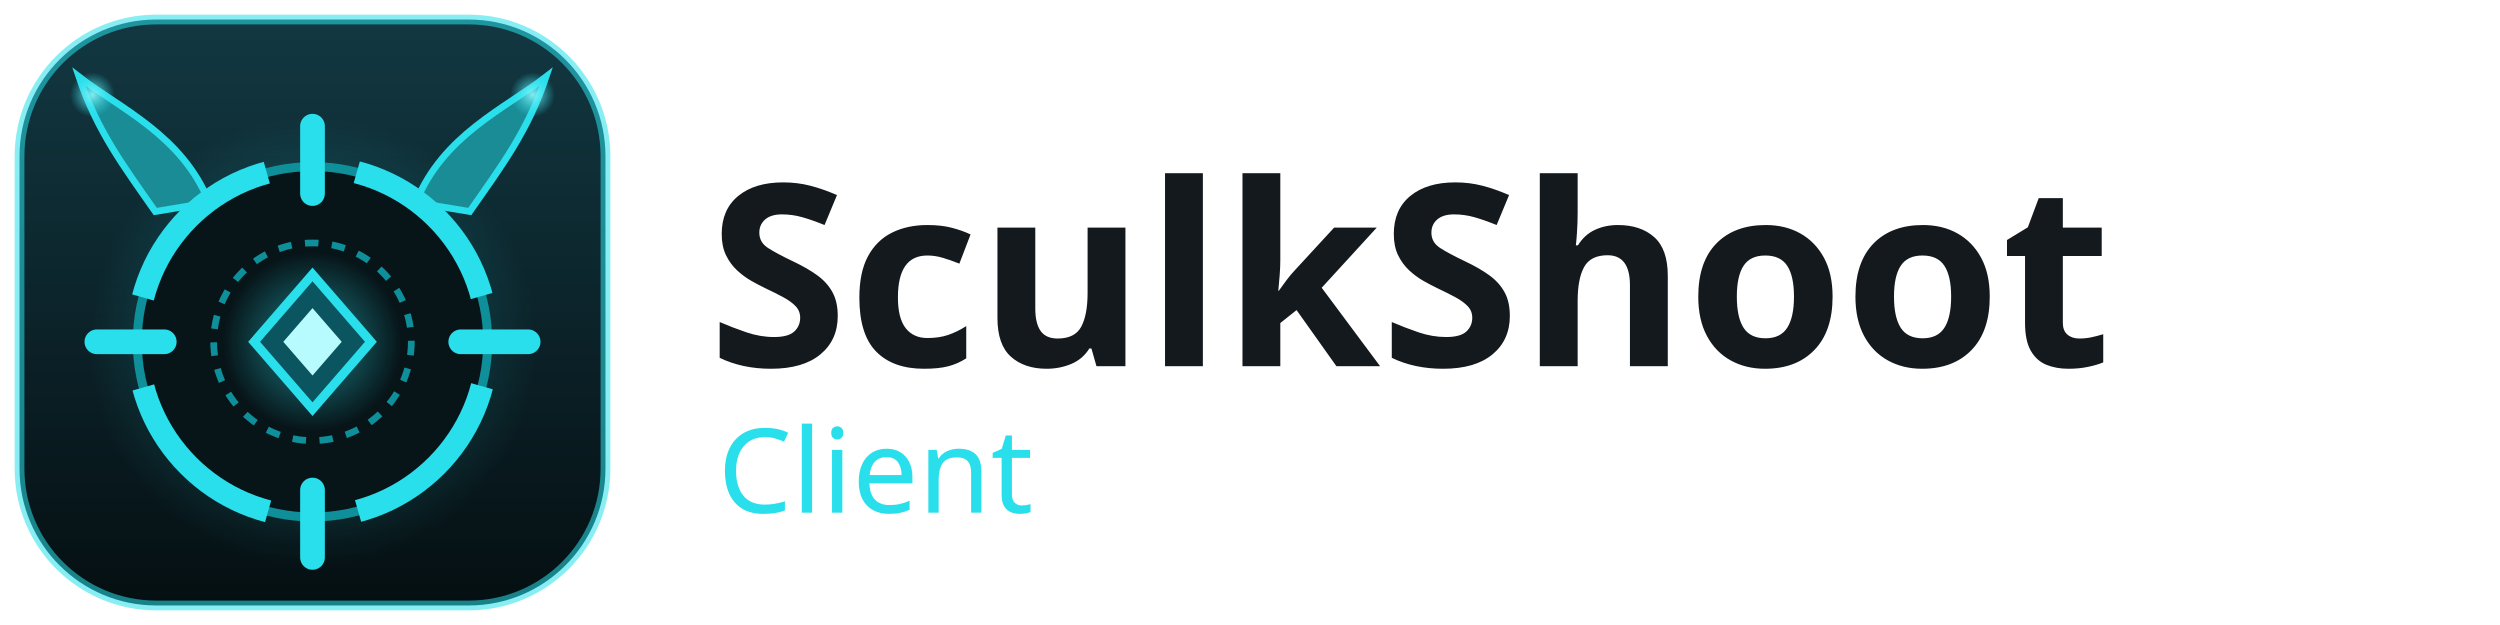
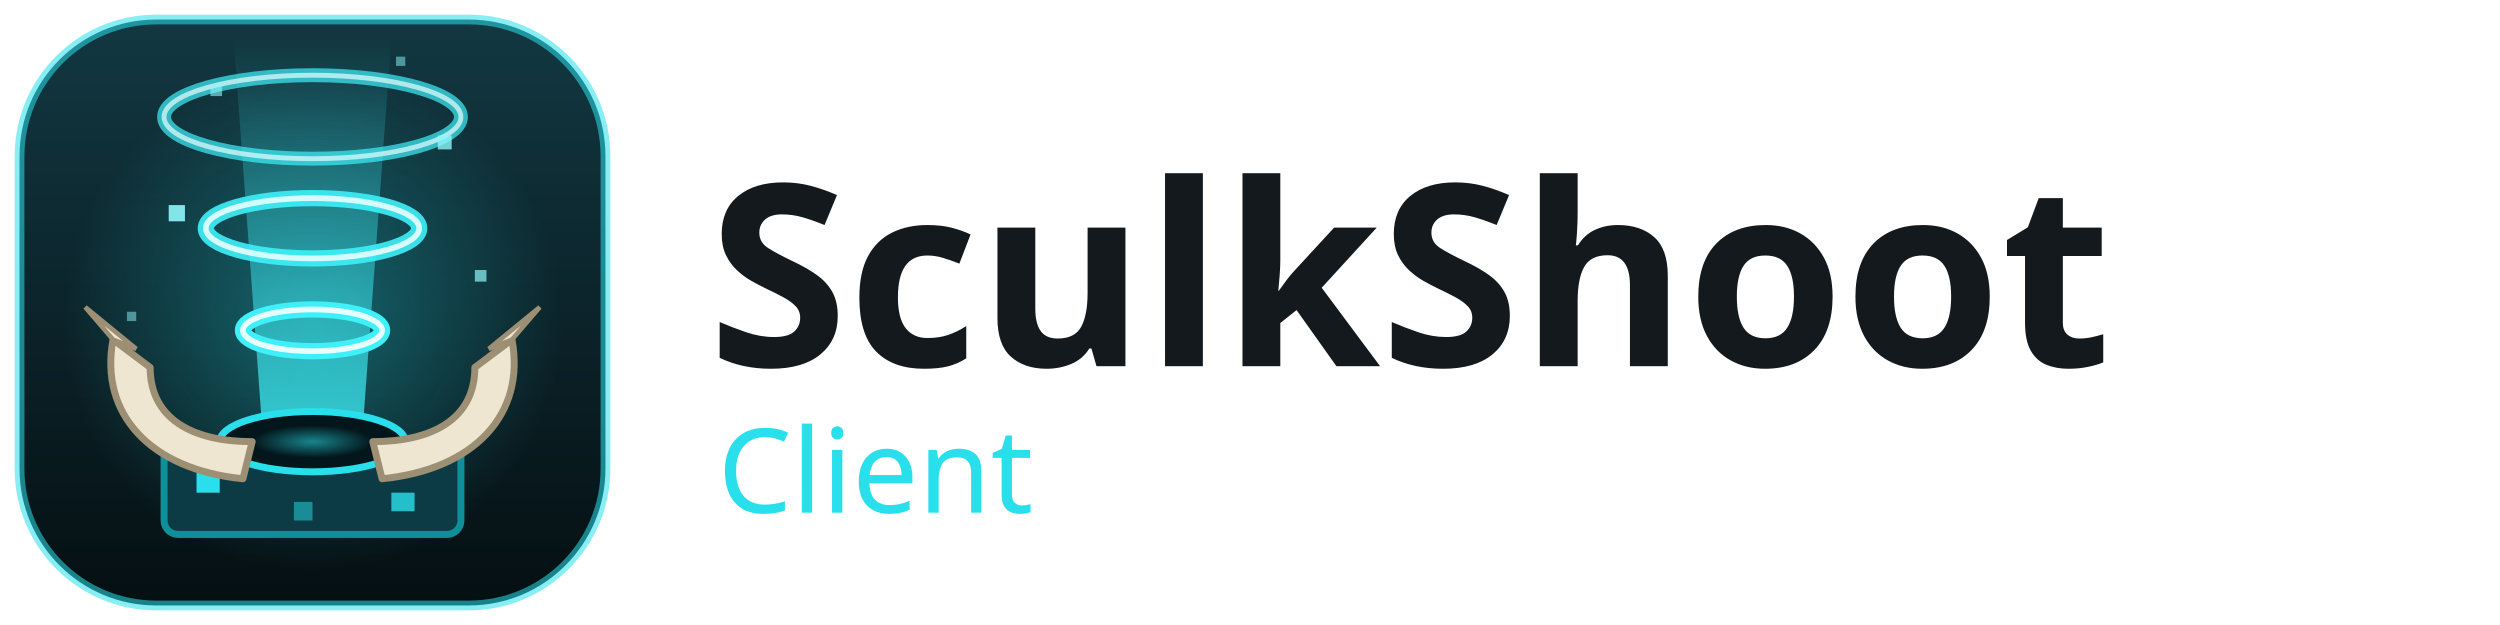
<svg xmlns="http://www.w3.org/2000/svg" width="1024" height="256" version="1.1" viewBox="0 0 1024 256">
  <defs>
    <linearGradient id="bg" x1="0" y1="0" x2="0" y2="1">
      <stop offset="0" stop-color="#123842" />
      <stop offset="1" stop-color="#050f12" />
    </linearGradient>
    <radialGradient id="halo" cx="0.5" cy="0.5" r="0.5">
      <stop offset="0" stop-color="#29dfeb" stop-opacity="0.35" />
      <stop offset="1" stop-color="#29dfeb" stop-opacity="0" />
    </radialGradient>
    <radialGradient id="earGlow" cx="0.5" cy="0.5" r="0.5">
      <stop offset="0" stop-color="#8ff6fb" stop-opacity="0.9" />
      <stop offset="1" stop-color="#29dfeb" stop-opacity="0" />
    </radialGradient>
+     <linearGradient id="beam" x1="0" y1="1" x2="0" y2="0">
+       <stop offset="0" stop-color="#3ff0f8" stop-opacity="0.75" />
+       <stop offset="1" stop-color="#3ff0f8" stop-opacity="0" />
+     </linearGradient>
    <radialGradient id="soulGlow" cx="0.5" cy="0.5" r="0.5">
      <stop offset="0" stop-color="#29dfeb" stop-opacity="0.55" />
      <stop offset="1" stop-color="#29dfeb" stop-opacity="0" />
    </radialGradient>
  </defs>
  <rect x="8" y="8" width="240" height="240" rx="56" fill="url(#bg)" stroke="#29dfeb" stroke-opacity="0.55" stroke-width="4" />
-   <circle cx="128" cy="140" r="92" fill="url(#halo)" />
-   <path d="M85.68 82.96 C74.64 55.36 48.88 44.32 32.32 31.44 C39.68 53.52 50.72 68.24 63.6 86.64 Z" fill="#1a8c96" stroke="#29dfeb" stroke-width="2.76" />
-   <circle cx="37.84" cy="38.8" r="9.2" fill="url(#earGlow)" />
-   <path d="M170.32 82.96 C181.36 55.36 207.12 44.32 223.68 31.44 C216.32 53.52 205.28 68.24 192.4 86.64 Z" fill="#1a8c96" stroke="#29dfeb" stroke-width="2.76" />
-   <circle cx="218.16" cy="38.8" r="9.2" fill="url(#earGlow)" />
-   <circle cx="128" cy="140" r="71.76" fill="#071418" stroke="#0e8f99" stroke-width="3.68" />
-   <circle cx="128" cy="140" r="71.76" fill="none" stroke="#29dfeb" stroke-width="9.2" stroke-dasharray="75.44 37.26" stroke-dashoffset="-18.4" />
-   <path d="M128 51.68 L128 79.28" stroke="#29dfeb" stroke-width="10.12" stroke-linecap="round" />
-   <path d="M128 200.72 L128 228.32" stroke="#29dfeb" stroke-width="10.12" stroke-linecap="round" />
-   <path d="M39.68 140 L67.28 140" stroke="#29dfeb" stroke-width="10.12" stroke-linecap="round" />
-   <path d="M188.72 140 L216.32 140" stroke="#29dfeb" stroke-width="10.12" stroke-linecap="round" />
-   <circle cx="128" cy="140" r="40.48" fill="none" stroke="#0e8f99" stroke-width="2.76" stroke-dasharray="5.52 5.52" />
-   <circle cx="128" cy="140" r="36.8" fill="url(#soulGlow)" />
-   <path d="M128 112.4 L151.92 140 L128 167.6 L104.08 140 Z" fill="#0b5560" stroke="#29dfeb" stroke-width="3.68" />
-   <path d="M128 126.2 L139.96 140 L128 153.8 L116.04 140 Z" fill="#b8fbff" />
+   <circle cx="128" cy="131.5" r="102.6" fill="url(#halo)" />
+   <path d="M107.1 171.4 L95.7 15.6 L160.3 15.6 L148.9 171.4 Z" fill="url(#beam)" />
+   <ellipse cx="128" cy="135.3" rx="28.5" ry="8.55" fill="none" stroke="#3ff0f8" stroke-width="6.65" stroke-opacity="1" />
+   <ellipse cx="128" cy="135.3" rx="28.5" ry="8.55" fill="none" stroke="#e6feff" stroke-width="2.328" stroke-opacity="1" />
+   <ellipse cx="128" cy="93.5" rx="43.7" ry="12.35" fill="none" stroke="#3ff0f8" stroke-width="6.65" stroke-opacity="0.9" />
+   <ellipse cx="128" cy="93.5" rx="43.7" ry="12.35" fill="none" stroke="#e6feff" stroke-width="2.328" stroke-opacity="0.9" />
+   <ellipse cx="128" cy="47.9" rx="60.8" ry="17.1" fill="none" stroke="#3ff0f8" stroke-width="5.7" stroke-opacity="0.7" />
+   <ellipse cx="128" cy="47.9" rx="60.8" ry="17.1" fill="none" stroke="#e6feff" stroke-width="1.995" stroke-opacity="0.7" />
+   <rect x="67.2" y="180.9" width="121.6" height="38" rx="5.7" fill="#0d3b45" stroke="#0e8f99" stroke-width="2.85" />
+   <rect x="80.5" y="192.3" width="9.5" height="9.5" fill="#29dfeb" />
+   <rect x="160.3" y="201.8" width="9.5" height="7.6" fill="#29dfeb" fill-opacity="0.8" />
+   <rect x="120.4" y="205.6" width="7.6" height="7.6" fill="#1a8c96" />
+   <ellipse cx="128" cy="180.9" rx="38" ry="12.35" fill="#03161b" stroke="#29dfeb" stroke-width="2.85" />
+   <ellipse cx="128" cy="180.9" rx="24.7" ry="6.65" fill="url(#soulGlow)" />
+   <path d="M99.5 196.1 C61.5 192.3 40.6 169.5 46.3 139.1 L61.5 150.5 C61.5 171.4 78.6 180.9 103.3 180.9 Z" fill="#efe6d2" stroke="#9c8f74" stroke-width="2.85" stroke-linejoin="round" />
+   <path d="M46.3 139.1 L34.9 125.8 L55.8 142.9 Z" fill="#efe6d2" stroke="#9c8f74" stroke-width="1.9" />
+   <path d="M156.5 196.1 C194.5 192.3 215.4 169.5 209.7 139.1 L194.5 150.5 C194.5 171.4 177.4 180.9 152.7 180.9 Z" fill="#efe6d2" stroke="#9c8f74" stroke-width="2.85" stroke-linejoin="round" />
+   <path d="M209.7 139.1 L221.1 125.8 L200.2 142.9 Z" fill="#efe6d2" stroke="#9c8f74" stroke-width="1.9" />
+   <rect x="69.1" y="84" width="6.65" height="6.65" fill="#8ff6fb" fill-opacity="0.9" />
+   <rect x="179.3" y="55.5" width="5.7" height="5.7" fill="#8ff6fb" fill-opacity="0.8" />
+   <rect x="86.2" y="34.6" width="4.75" height="4.75" fill="#8ff6fb" fill-opacity="0.6" />
+   <rect x="194.5" y="110.6" width="4.75" height="4.75" fill="#8ff6fb" fill-opacity="0.7" />
+   <rect x="52" y="127.7" width="3.8" height="3.8" fill="#8ff6fb" fill-opacity="0.5" />
+   <rect x="162.2" y="23.2" width="3.8" height="3.8" fill="#8ff6fb" fill-opacity="0.5" />
  <text x="290" y="150" font-family="sans-serif" font-size="104" font-weight="bold" fill="#14191e">SculkShoot</text>
  <text x="294" y="210" font-family="sans-serif" font-size="48" fill="#29dfeb">Client</text>
</svg>
